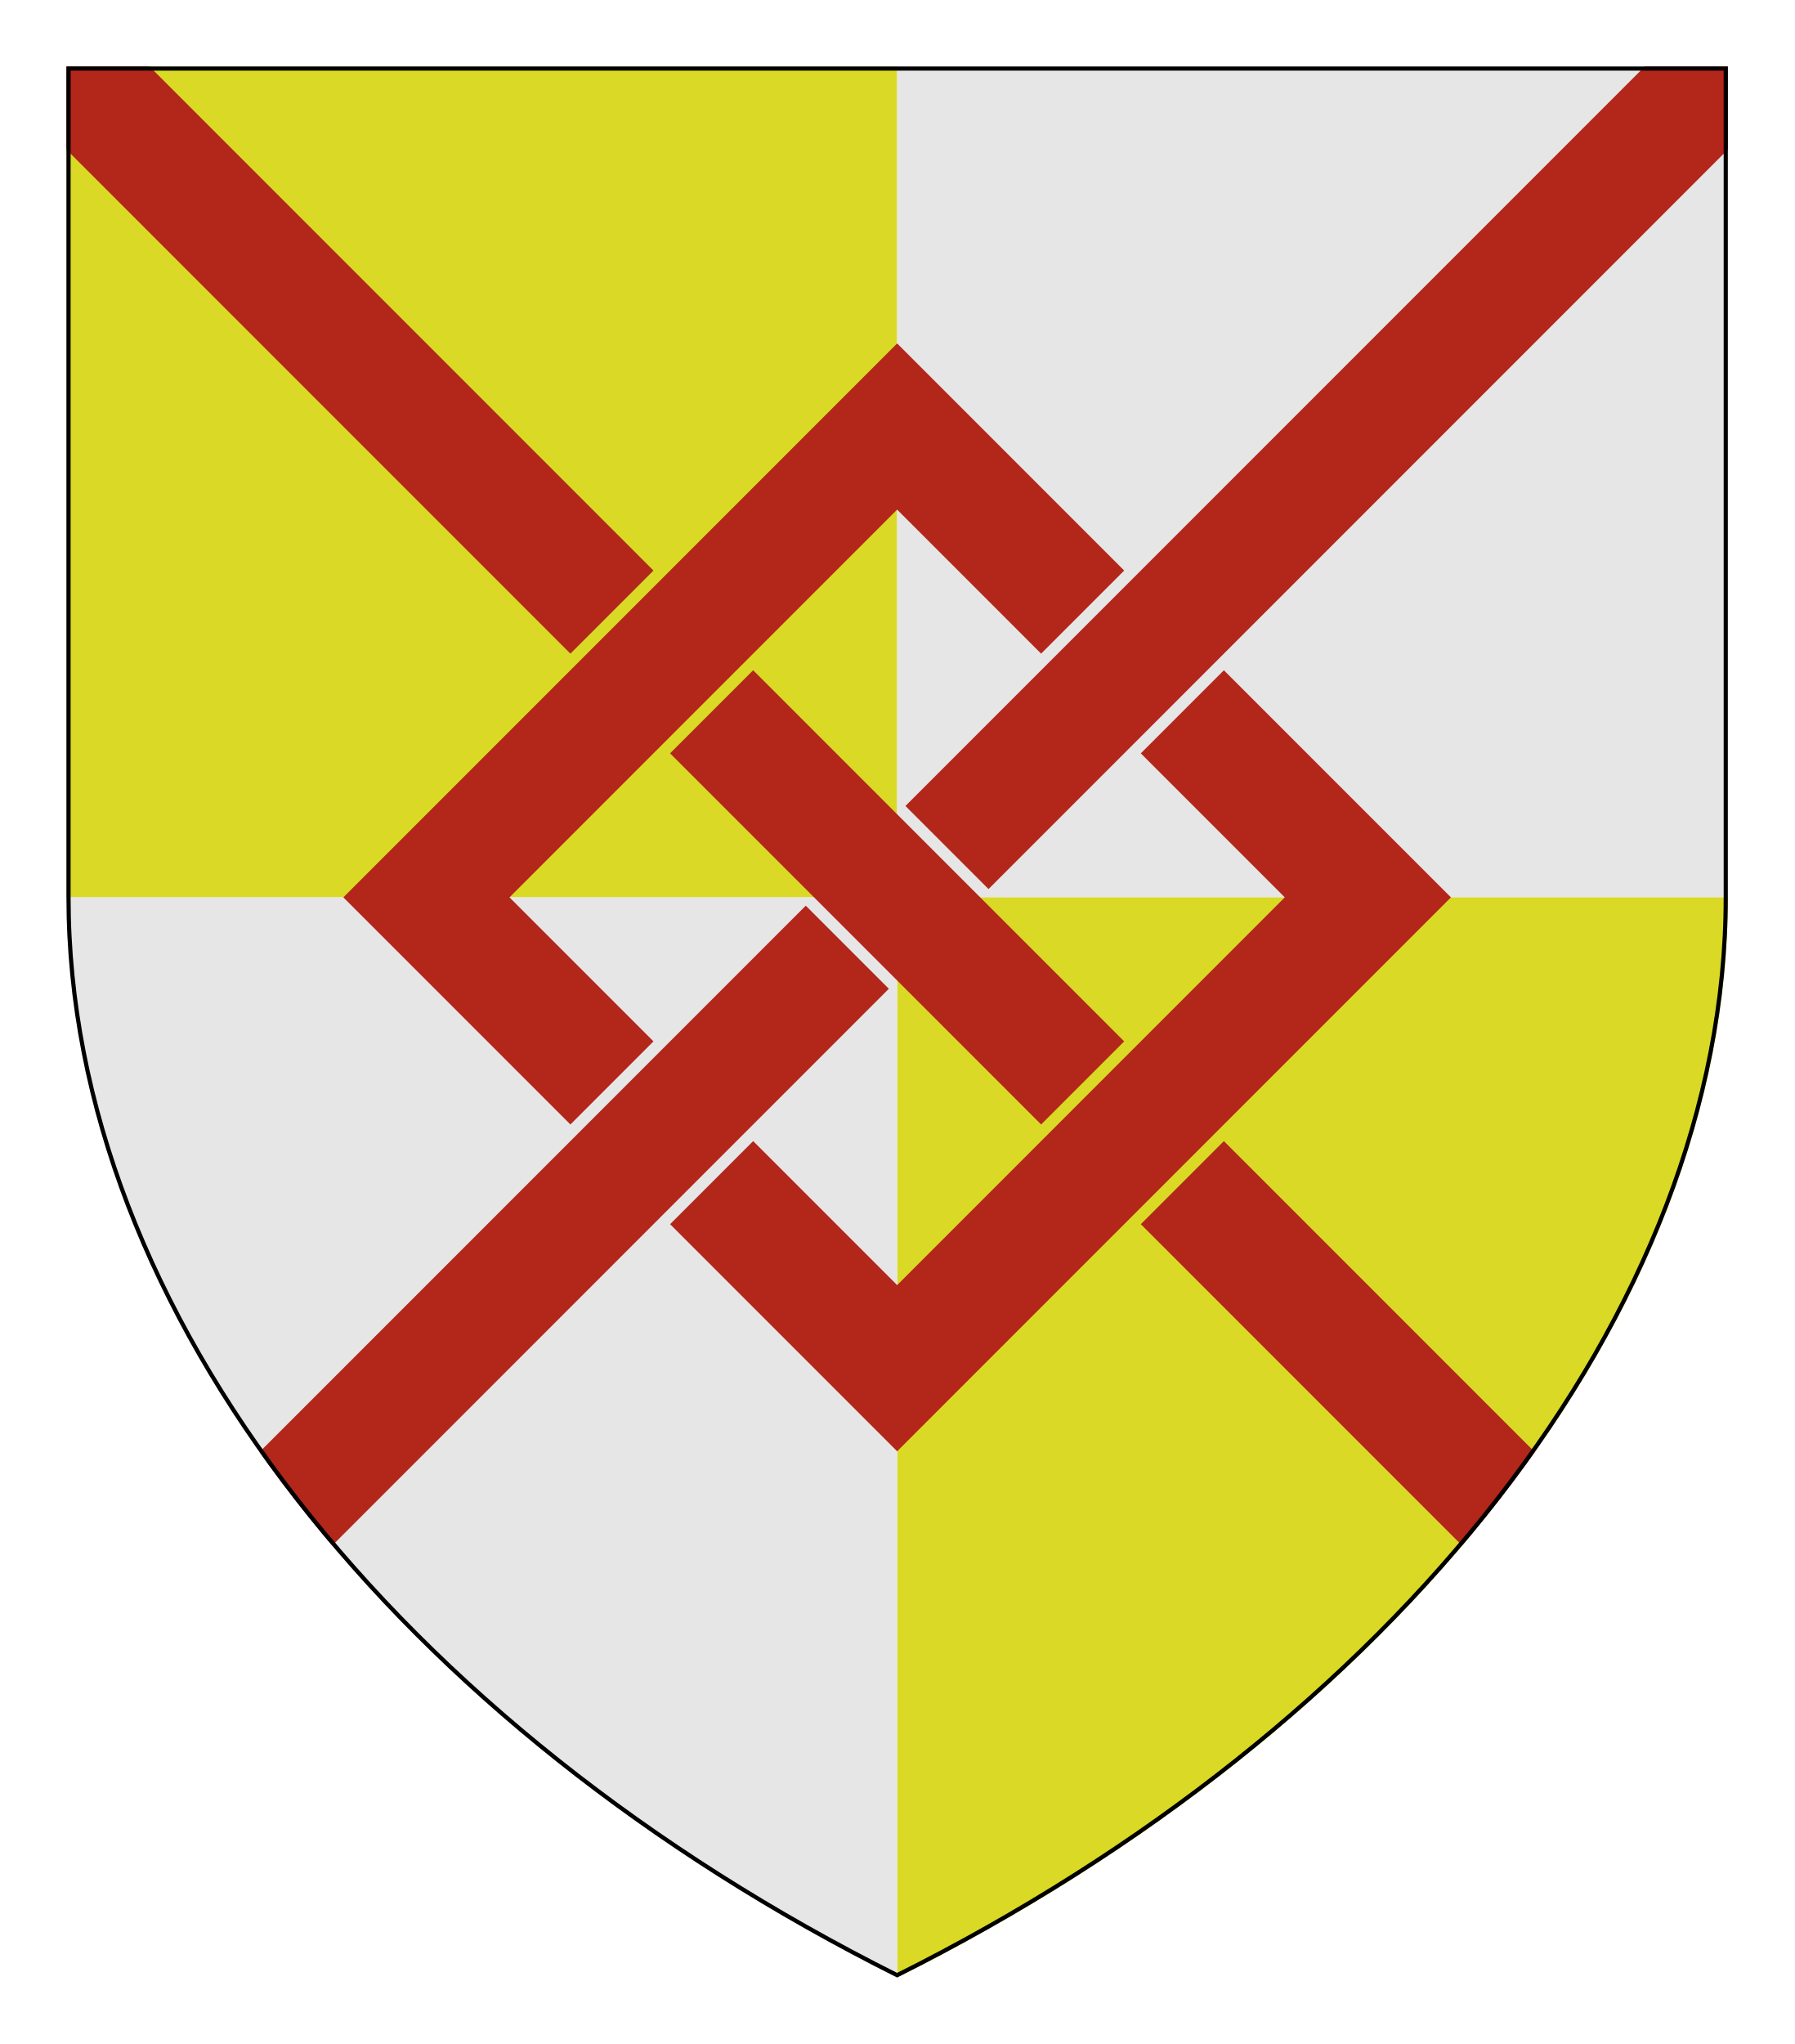
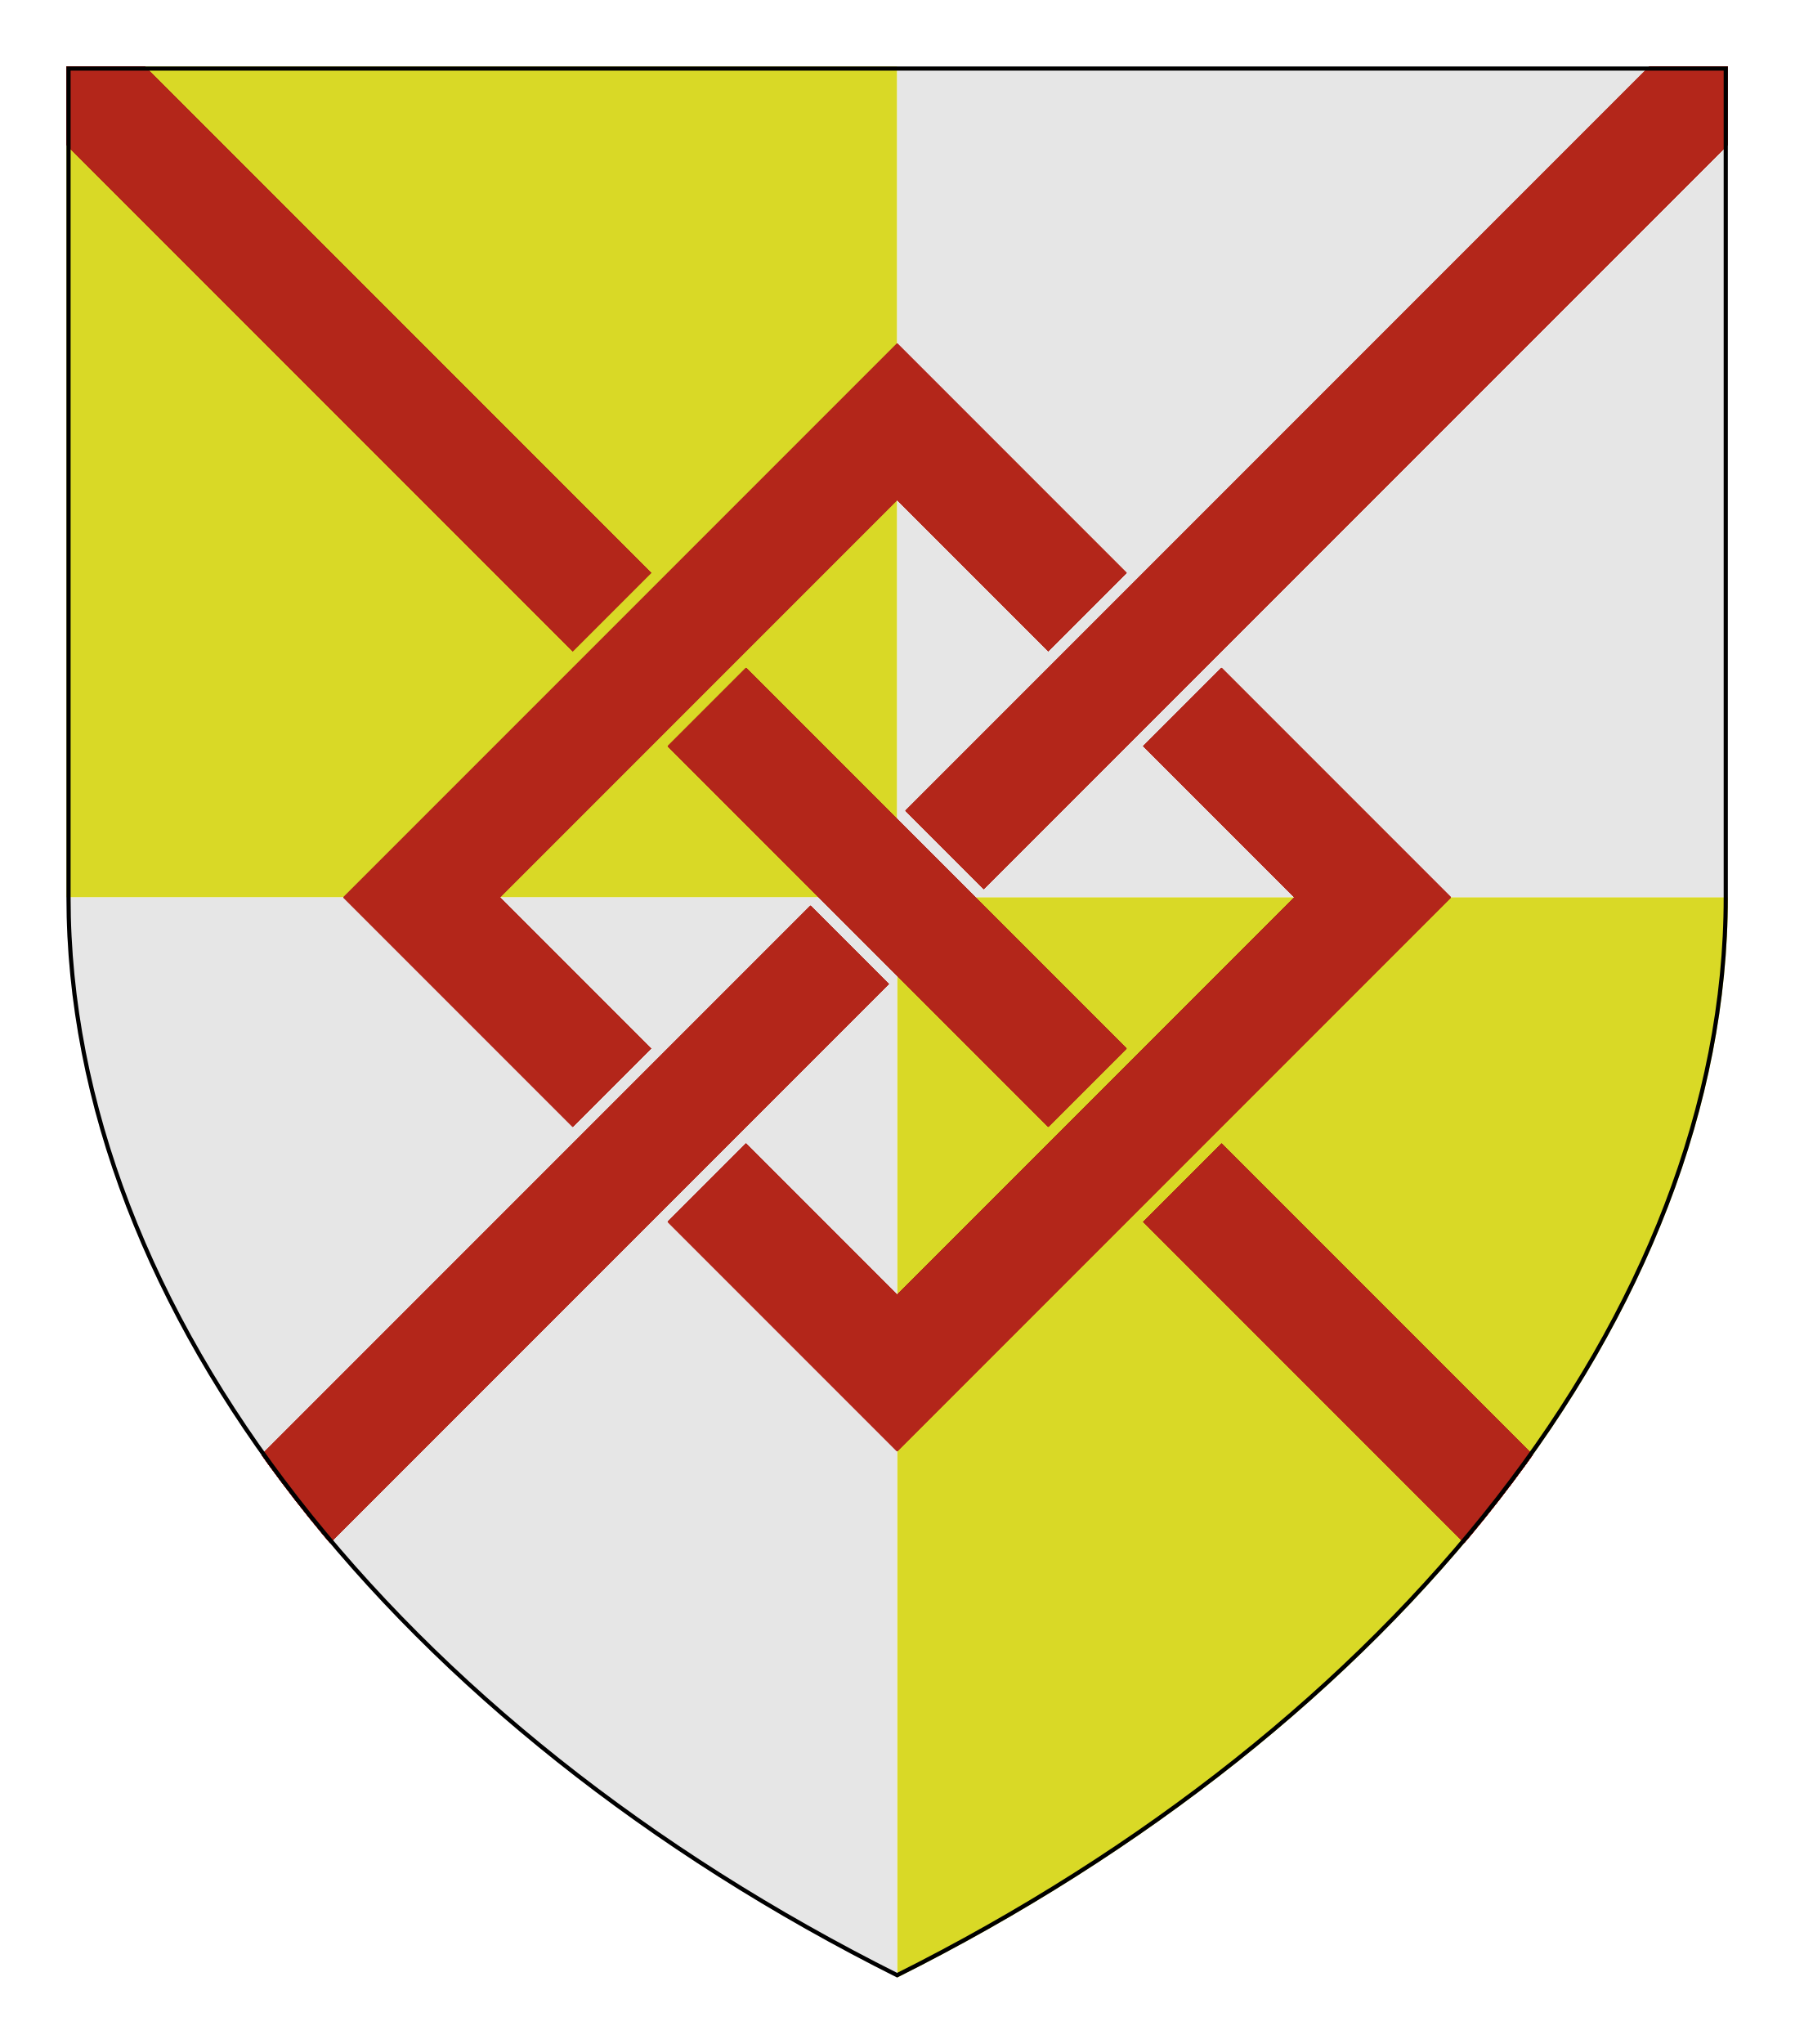
<svg xmlns="http://www.w3.org/2000/svg" height="246.0" width="216.0">
  <defs>
    <clipPath id="contour">
      <path d="M 0.0,0.0 L 200.0,0.0 L 200.0,100.0 C 200.0,150.0 160.0,200.0 100.0,230.0 C 40.0,200.0 0.0,150.0 0.0,100.0 L 0.0,0.0 Z" />
    </clipPath>
    <radialGradient id="lighting">
      <stop offset="25%" stop-color="white" stop-opacity="35%" />
      <stop offset="100%" stop-color="white" stop-opacity="0%" />
    </radialGradient>
  </defs>
  <g transform="translate(8.0,8.0)">
-     <path clip-path="url(#contour)" comment="FieldBackground" d="M 0.0,0.0 L 0.0,100.0 L 100.0,100.0 L 100.0,0.0 L 0.0,0.0 Z" style="fill: rgb(217, 217, 38); stroke-width: 1px; stroke: none;" />
-     <path clip-path="url(#contour)" comment="FieldBackground" d="M 100.0,0.0 L 100.0,100.0 L 200.0,100.0 L 200.0,0.0 L 100.0,0.0 Z" style="fill: rgb(230, 230, 230); stroke-width: 1px; stroke: none;" />
-     <path clip-path="url(#contour)" comment="FieldBackground" d="M 100.0,100.0 L 100.0,230.0 C 160.0,200.0 200.0,150.0 200.0,100.0 L 100.0,100.0 Z" style="fill: rgb(217, 217, 38); stroke-width: 1px; stroke: none;" />
-     <path clip-path="url(#contour)" comment="FieldBackground" d="M 0.0,100.0 C 0.0,150.0 40.0,200.0 100.0,230.0 L 100.0,100.0 L 0.0,100.0 Z" style="fill: rgb(230, 230, 230); stroke-width: 1px; stroke: none;" />
-     <path clip-path="url(#contour)" comment="Fret FieldBackground" d="M 0.0,0.0 L 0.0,10.0 L 60.667,70.667 L 70.667,60.667 L 10.0,0.0 L 0.0,0.0 Z" style="fill: rgb(179, 38, 26); stroke-width: 1px; stroke: none;" />
-     <path clip-path="url(#contour)" comment="Fret FieldBackground" d="M 82.667,72.667 L 72.667,82.667 L 117.333,127.333 L 127.333,117.333 L 82.667,72.667 Z" style="fill: rgb(179, 38, 26); stroke-width: 1px; stroke: none;" />
-     <path clip-path="url(#contour)" comment="Fret FieldBackground" d="M 139.333,129.333 L 129.333,139.333 L 168.017,178.017 C 171.138,174.336 174.057,170.581 176.762,166.762 L 139.333,129.333 Z" style="fill: rgb(179, 38, 26); stroke-width: 1px; stroke: none;" />
-     <path clip-path="url(#contour)" comment="Fret FieldBackground" d="M 190.0,0.0 L 101.0,89.0 L 111.0,99.0 L 200.0,10.0 L 200.0,0.0 L 190.0,0.0 Z" style="fill: rgb(179, 38, 26); stroke-width: 1px; stroke: none;" />
-     <path clip-path="url(#contour)" comment="Fret FieldBackground" d="M 89.0,101.0 L 23.238,166.762 C 25.943,170.581 28.862,174.336 31.983,178.017 L 99.0,111.0 L 89.0,101.0 Z" style="fill: rgb(179, 38, 26); stroke-width: 1px; stroke: none;" />
-     <path clip-path="url(#contour)" comment="Fret FieldBackground" d="M 100.0,33.333 L 33.333,100.0 L 60.667,127.333 L 70.667,117.333 L 53.333,100.0 L 100.0,53.333 L 117.333,70.667 L 127.333,60.667 L 100.0,33.333 Z" style="fill: rgb(179, 38, 26); stroke-width: 1px; stroke: none;" />
-     <path clip-path="url(#contour)" comment="Fret FieldBackground" d="M 139.333,72.667 L 129.333,82.667 L 146.667,100.0 L 100.0,146.667 L 82.667,129.333 L 72.667,139.333 L 100.0,166.667 L 166.667,100.0 L 139.333,72.667 Z" style="fill: rgb(179, 38, 26); stroke-width: 1px; stroke: none;" />
-     <path clip-path="url(#contour)" comment="outer shield shape border" d="M 0.0,0.0 L 200.0,0.0 L 200.0,100.0 C 200.0,150.0 160.0,200.0 100.0,230.0 C 40.0,200.0 0.0,150.0 0.0,100.0 L 0.0,0.0 Z" style="fill: none; stroke-width: 1px; stroke: rgb(0, 0, 0);" />
+     <path clip-path="url(#contour)" comment="FieldBackground" d="M 0.0,0.0 L 0.0,100.0 L 100.0,100.0 L 100.0,0.0 L 0.0,0.0 Z" style="fill-rule: evenodd; fill: rgb(217, 217, 38); stroke-width: 1px; stroke: none;" />
+     <path clip-path="url(#contour)" comment="FieldBackground" d="M 100.0,0.0 L 100.0,100.0 L 200.0,100.0 L 200.0,0.0 L 100.0,0.0 Z" style="fill-rule: evenodd; fill: rgb(230, 230, 230); stroke-width: 1px; stroke: none;" />
+     <path clip-path="url(#contour)" comment="FieldBackground" d="M 100.0,100.0 L 100.0,230.0 C 160.0,200.0 200.0,150.0 200.0,100.0 L 100.0,100.0 Z" style="fill-rule: evenodd; fill: rgb(217, 217, 38); stroke-width: 1px; stroke: none;" />
+     <path clip-path="url(#contour)" comment="FieldBackground" d="M 0.0,100.0 C 0.0,150.0 40.0,200.0 100.0,230.0 L 100.0,100.0 L 0.0,100.0 Z" style="fill-rule: evenodd; fill: rgb(230, 230, 230); stroke-width: 1px; stroke: none;" />
+     <path clip-path="url(#contour)" comment="FieldBackground" d="M 0.0,0.0 L 0.0,9.428 L 60.953,70.381 L 70.381,60.953 L 9.428,0.0 L 0.0,0.0 Z M 190.572,0.0 L 101.0,89.572 L 110.428,99.0 L 200.0,9.428 L 200.0,0.0 L 190.572,0.0 Z M 100.0,33.333 L 33.333,100.0 L 60.953,127.619 L 70.381,118.191 L 52.19,100.0 L 100.0,52.19 L 118.191,70.381 L 127.619,60.953 L 100.0,33.333 Z M 81.809,72.381 L 72.381,81.809 L 118.191,127.619 L 127.619,118.191 L 81.809,72.381 Z M 139.047,72.381 L 129.619,81.809 L 147.81,100.0 L 100.0,147.81 L 81.809,129.619 L 72.381,139.047 L 100.0,166.667 L 166.667,100.0 L 139.047,72.381 Z M 89.572,101.0 L 23.476,167.096 C 26.037,170.693 28.789,174.233 31.721,177.707 L 99.0,110.428 L 89.572,101.0 Z M 139.047,129.619 L 129.619,139.047 L 168.279,177.707 C 171.211,174.233 173.963,170.693 176.524,167.096 L 139.047,129.619 Z" style="fill-rule: evenodd; fill: rgb(179, 38, 26); stroke-width: 1px; stroke: none;" />
+     <path clip-path="url(#contour)" comment="FieldBackground" d="M 0.0,0.0 L 0.0,9.428 L 60.953,70.381 L 70.381,60.953 L 9.428,0.0 L 0.0,0.0 Z M 190.572,0.0 L 101.0,89.572 L 110.428,99.0 L 200.0,9.428 L 200.0,0.0 L 190.572,0.0 Z M 100.0,33.333 L 33.333,100.0 L 60.953,127.619 L 70.381,118.191 L 52.19,100.0 L 100.0,52.19 L 118.191,70.381 L 127.619,60.953 L 100.0,33.333 Z M 81.809,72.381 L 72.381,81.809 L 118.191,127.619 L 127.619,118.191 L 81.809,72.381 Z M 139.047,72.381 L 129.619,81.809 L 147.81,100.0 L 100.0,147.81 L 81.809,129.619 L 72.381,139.047 L 100.0,166.667 L 166.667,100.0 L 139.047,72.381 Z M 89.572,101.0 L 23.476,167.096 C 26.037,170.693 28.789,174.233 31.721,177.707 L 99.0,110.428 L 89.572,101.0 Z M 139.047,129.619 L 129.619,139.047 L 168.279,177.707 C 171.211,174.233 173.963,170.693 176.524,167.096 L 139.047,129.619 Z" style="fill-rule: evenodd; fill: rgb(179, 38, 26); stroke-width: 1px; stroke: none;" />
+     <path clip-path="url(#contour)" comment="FieldBackground" d="M 0.0,0.0 L 0.0,9.428 L 60.953,70.381 L 70.381,60.953 L 9.428,0.0 L 0.0,0.0 Z M 190.572,0.0 L 101.0,89.572 L 110.428,99.0 L 200.0,9.428 L 200.0,0.0 L 190.572,0.0 Z M 100.0,33.333 L 33.333,100.0 L 60.953,127.619 L 70.381,118.191 L 52.19,100.0 L 100.0,52.19 L 118.191,70.381 L 127.619,60.953 L 100.0,33.333 Z M 81.809,72.381 L 72.381,81.809 L 118.191,127.619 L 127.619,118.191 L 81.809,72.381 Z M 139.047,72.381 L 129.619,81.809 L 147.81,100.0 L 100.0,147.81 L 81.809,129.619 L 72.381,139.047 L 100.0,166.667 L 166.667,100.0 L 139.047,72.381 Z M 89.572,101.0 L 23.476,167.096 C 26.037,170.693 28.789,174.233 31.721,177.707 L 99.0,110.428 L 89.572,101.0 Z M 139.047,129.619 L 129.619,139.047 L 168.279,177.707 C 171.211,174.233 173.963,170.693 176.524,167.096 L 139.047,129.619 Z" style="fill-rule: evenodd; fill: rgb(179, 38, 26); stroke-width: 1px; stroke: none;" />
+     <path clip-path="url(#contour)" comment="FieldBackground" d="M 0.0,0.0 L 0.0,9.428 L 60.953,70.381 L 70.381,60.953 L 9.428,0.0 L 0.0,0.0 Z M 190.572,0.0 L 101.0,89.572 L 110.428,99.0 L 200.0,9.428 L 200.0,0.0 L 190.572,0.0 Z M 100.0,33.333 L 33.333,100.0 L 60.953,127.619 L 70.381,118.191 L 52.19,100.0 L 100.0,52.19 L 118.191,70.381 L 127.619,60.953 L 100.0,33.333 Z M 81.809,72.381 L 72.381,81.809 L 118.191,127.619 L 127.619,118.191 L 81.809,72.381 Z M 139.047,72.381 L 129.619,81.809 L 147.81,100.0 L 100.0,147.81 L 81.809,129.619 L 72.381,139.047 L 100.0,166.667 L 166.667,100.0 L 139.047,72.381 Z M 89.572,101.0 L 23.476,167.096 C 26.037,170.693 28.789,174.233 31.721,177.707 L 99.0,110.428 L 89.572,101.0 Z M 139.047,129.619 L 129.619,139.047 L 168.279,177.707 C 171.211,174.233 173.963,170.693 176.524,167.096 L 139.047,129.619 Z" style="fill-rule: evenodd; fill: rgb(179, 38, 26); stroke-width: 1px; stroke: none;" />
+     <path clip-path="url(#contour)" comment="FieldBackground" d="M 0.0,0.0 L 0.0,9.428 L 60.953,70.381 L 70.381,60.953 L 9.428,0.0 L 0.0,0.0 Z M 190.572,0.0 L 101.0,89.572 L 110.428,99.0 L 200.0,9.428 L 200.0,0.0 L 190.572,0.0 Z M 100.0,33.333 L 33.333,100.0 L 60.953,127.619 L 70.381,118.191 L 52.19,100.0 L 100.0,52.19 L 118.191,70.381 L 127.619,60.953 L 100.0,33.333 Z M 81.809,72.381 L 72.381,81.809 L 118.191,127.619 L 127.619,118.191 L 81.809,72.381 Z M 139.047,72.381 L 129.619,81.809 L 147.81,100.0 L 100.0,147.81 L 81.809,129.619 L 72.381,139.047 L 100.0,166.667 L 166.667,100.0 L 139.047,72.381 Z M 89.572,101.0 L 23.476,167.096 C 26.037,170.693 28.789,174.233 31.721,177.707 L 99.0,110.428 L 89.572,101.0 Z M 139.047,129.619 L 129.619,139.047 L 168.279,177.707 C 171.211,174.233 173.963,170.693 176.524,167.096 L 139.047,129.619 Z" style="fill-rule: evenodd; fill: rgb(179, 38, 26); stroke-width: 1px; stroke: none;" />
+     <path clip-path="url(#contour)" comment="FieldBackground" d="M 0.0,0.0 L 0.0,9.428 L 60.953,70.381 L 70.381,60.953 L 9.428,0.0 L 0.0,0.0 Z M 190.572,0.0 L 101.0,89.572 L 110.428,99.0 L 200.0,9.428 L 200.0,0.0 L 190.572,0.0 Z M 100.0,33.333 L 33.333,100.0 L 60.953,127.619 L 70.381,118.191 L 52.19,100.0 L 100.0,52.19 L 118.191,70.381 L 127.619,60.953 L 100.0,33.333 Z M 81.809,72.381 L 72.381,81.809 L 118.191,127.619 L 127.619,118.191 L 81.809,72.381 Z M 139.047,72.381 L 129.619,81.809 L 147.81,100.0 L 100.0,147.81 L 81.809,129.619 L 72.381,139.047 L 100.0,166.667 L 166.667,100.0 L 139.047,72.381 Z M 89.572,101.0 L 23.476,167.096 C 26.037,170.693 28.789,174.233 31.721,177.707 L 99.0,110.428 L 89.572,101.0 Z M 139.047,129.619 L 129.619,139.047 L 168.279,177.707 C 171.211,174.233 173.963,170.693 176.524,167.096 L 139.047,129.619 Z" style="fill-rule: evenodd; fill: rgb(179, 38, 26); stroke-width: 1px; stroke: none;" />
+     <path clip-path="url(#contour)" comment="FieldBackground" d="M 0.0,0.0 L 0.0,9.428 L 60.953,70.381 L 70.381,60.953 L 9.428,0.0 L 0.0,0.0 Z M 190.572,0.0 L 101.0,89.572 L 110.428,99.0 L 200.0,9.428 L 200.0,0.0 L 190.572,0.0 Z M 100.0,33.333 L 33.333,100.0 L 60.953,127.619 L 70.381,118.191 L 52.19,100.0 L 100.0,52.19 L 118.191,70.381 L 127.619,60.953 L 100.0,33.333 Z M 81.809,72.381 L 72.381,81.809 L 118.191,127.619 L 127.619,118.191 L 81.809,72.381 Z M 139.047,72.381 L 129.619,81.809 L 147.81,100.0 L 100.0,147.81 L 81.809,129.619 L 72.381,139.047 L 100.0,166.667 L 166.667,100.0 L 139.047,72.381 Z M 89.572,101.0 L 23.476,167.096 C 26.037,170.693 28.789,174.233 31.721,177.707 L 99.0,110.428 L 89.572,101.0 Z M 139.047,129.619 L 129.619,139.047 L 168.279,177.707 C 171.211,174.233 173.963,170.693 176.524,167.096 L 139.047,129.619 Z" style="fill-rule: evenodd; fill: rgb(179, 38, 26); stroke-width: 1px; stroke: none;" />
+     <path clip-path="url(#contour)" comment="outer shield shape border" d="M 0.0,0.0 L 0.0,100.0 C 0.0,150.0 40.0,200.0 100.0,230.0 C 160.0,200.0 200.0,150.0 200.0,100.0 L 200.0,0.0 L 0.0,0.0 Z" style="fill-rule: evenodd; fill: none; stroke-width: 1px; stroke: rgb(0, 0, 0);" />
  </g>
</svg>
